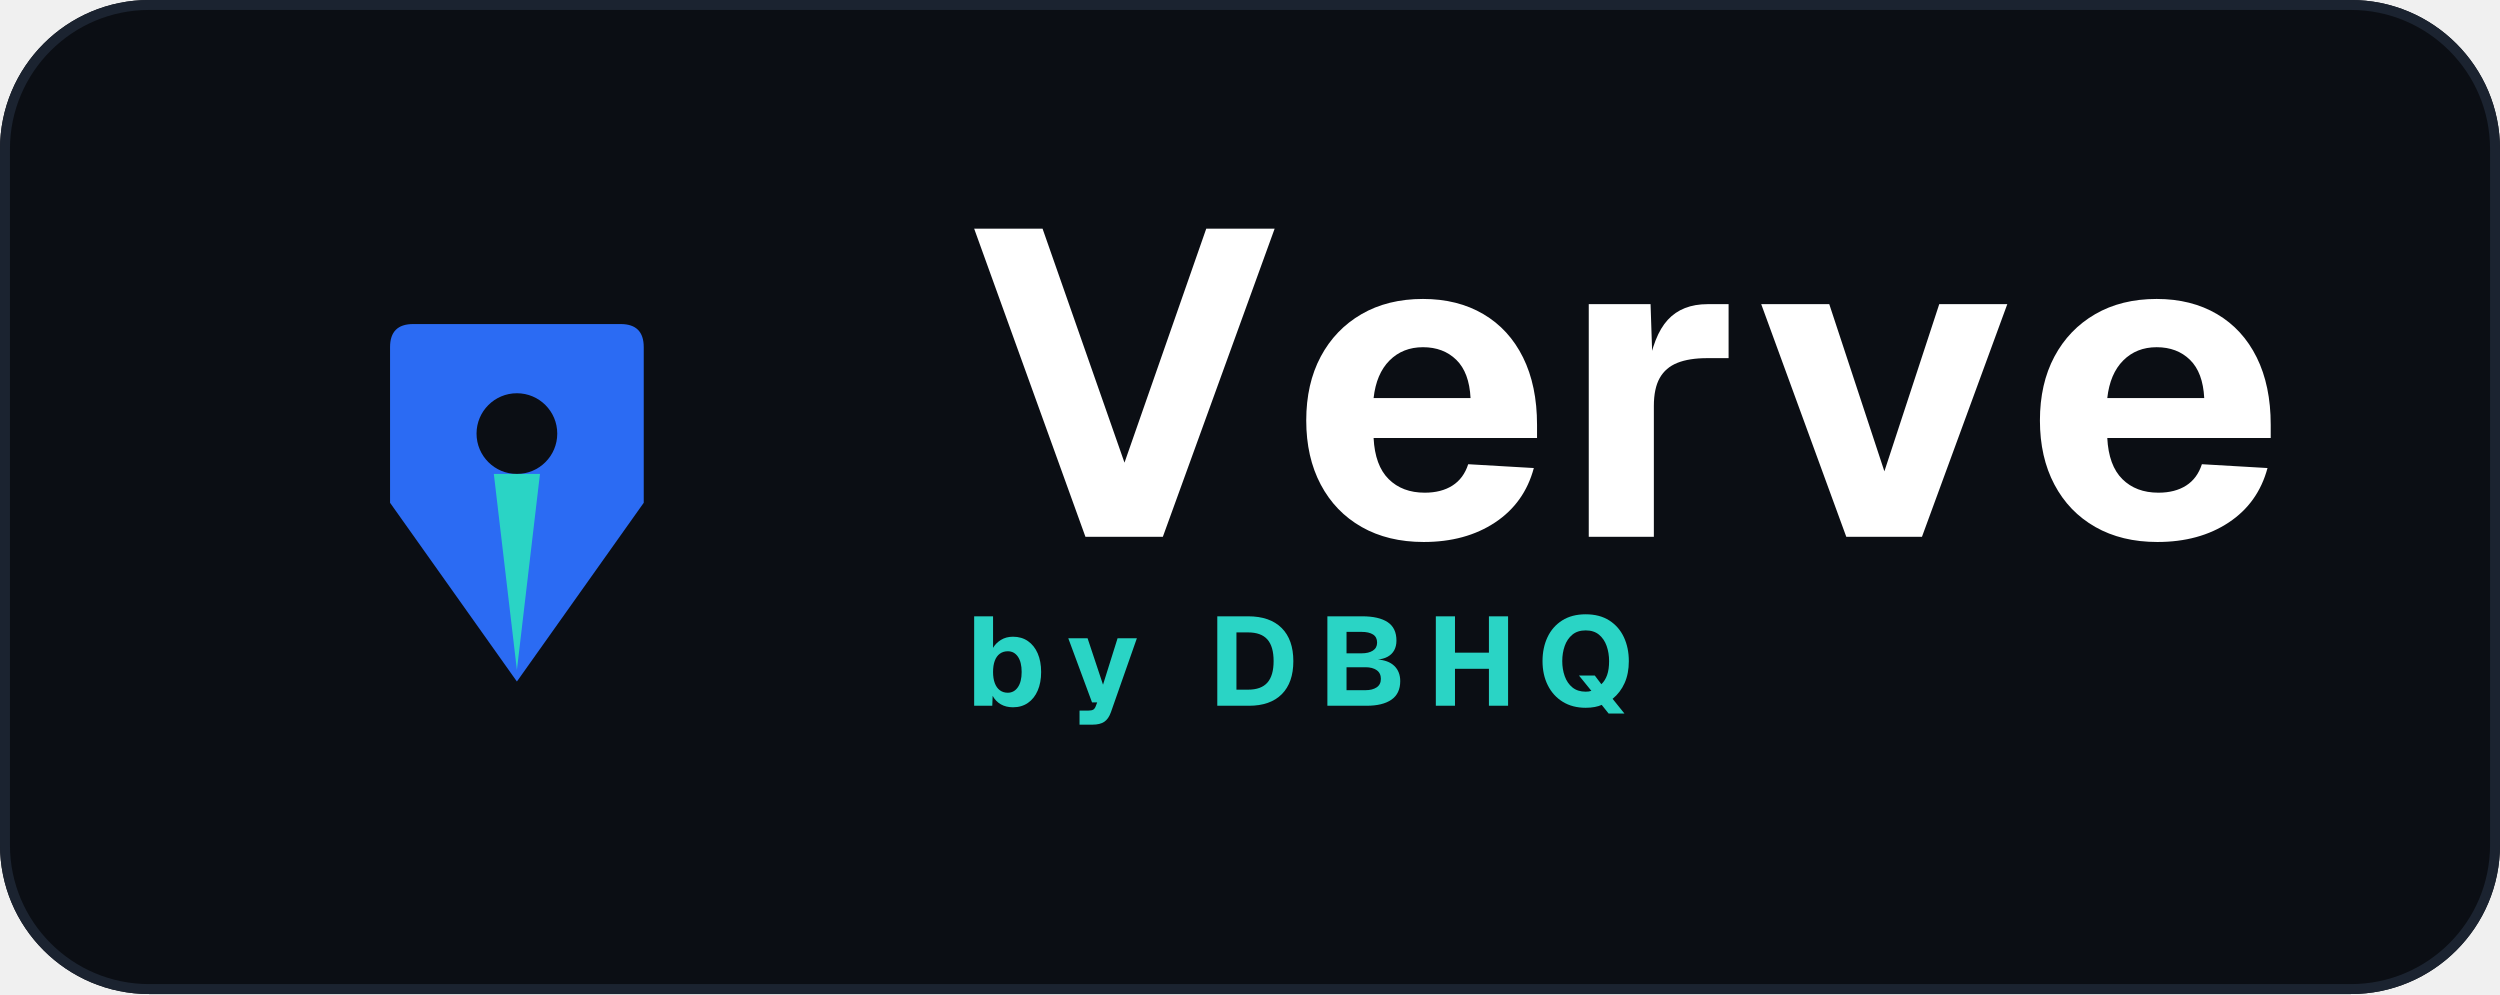
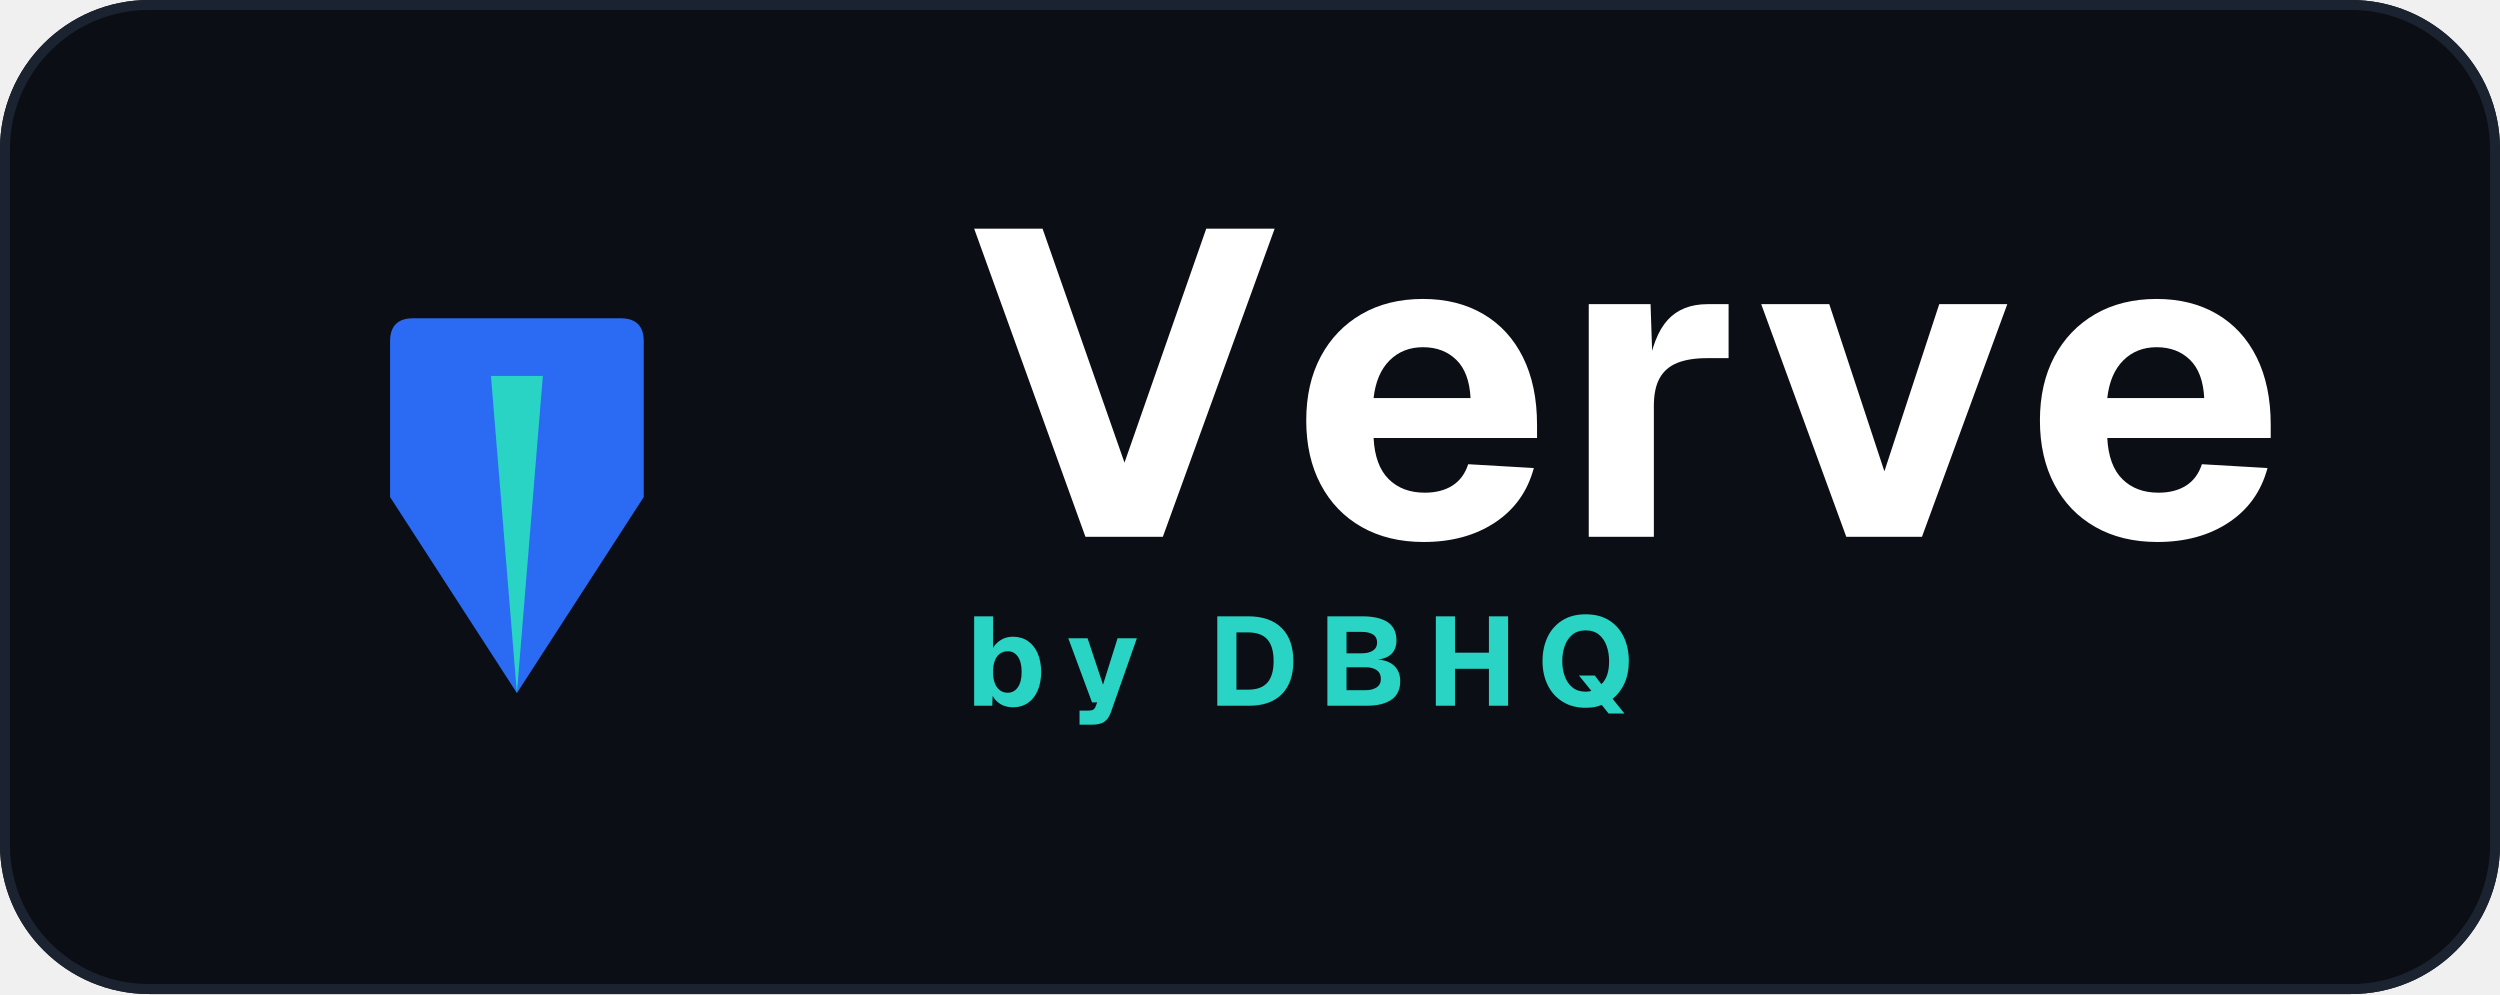
<svg xmlns="http://www.w3.org/2000/svg" width="503" height="200" viewBox="0 0 503 200">
  <rect width="503" height="200" rx="30" fill="#0B0E14" />
  <rect x="1" y="1" width="501" height="198" rx="29" fill="none" stroke="#1B2330" stroke-width="2" />
  <g transform="translate(46,42.0) scale(0.58)">
-     <path fill-rule="evenodd" d="M56,48 Q56,40 64,40 L136,40 Q144,40 144,48 L144,102 L100,164 L56,102 Z M100,78 m-14,0 a14,14 0 1,0 28,0 a14,14 0 1,0 -28,0 Z" fill="#2B6BF3" />
-     <path d="M92,92 L108,92 L100,160 Z" fill="#2AD4C5" />
+     <path d="M56,46 Q56,38 64,38 L136,38 Q144,38 144,46 L144,100 L100,168 L56,100 Z" fill="#2B6BF3" />
+     <path d="M91,58 L109,58 L100,168 Z" fill="#2AD4C5" />
  </g>
  <g transform="translate(196,108)">
    <g fill="#FFFFFF" transform="translate(-1.642,0) scale(0.08732,-0.08732)">
      <g transform="translate(0.00,0)">
        <path d="M275.2 0 18.8 710H176.397L365.199 170.797L553.6 710H711.197L453.597 0Z" />
      </g>
      <g transform="translate(747.18,0)">
        <path d="M307.399 -12Q225.199 -12 164.4 22.6Q103.6 57.2 70.2 120.3Q36.8 183.4 36.8 268Q36.8 352.6 70.2 415.2Q103.6 477.8 164 512.9Q224.399 548 305.799 548Q385.599 548 444.898 513.1Q504.198 478.2 536.398 413.2Q568.598 348.2 568.598 258V227.6H191.998Q195.198 164.2 226.698 132.899Q258.198 101.599 309.799 101.599Q348 101.599 373.7 117.999Q399.4 134.399 410 167.2L561.198 158.4Q539.598 77.8 471.798 32.9Q403.999 -12 307.399 -12ZM191.998 319.6H415.4Q412.4 378.6 382.6 407.701Q352.8 436.801 305.799 436.801Q259.198 436.801 228.698 406.201Q198.198 375.6 191.998 319.6Z" />
      </g>
      <g transform="translate(1369.35,0)">
        <path d="M65.601 0V536H207.998L213.198 380.401L201.598 382.801Q214.598 464 247.798 500Q280.998 536 339.398 536H387.798V411.602H338.598Q296.798 411.602 269.698 400.701Q242.598 389.801 229.098 365.801Q215.598 341.801 215.598 301.401V0Z" />
      </g>
      <g transform="translate(1811.53,0)">
        <path d="M216.8 0 20.8 536H177.597L304.599 150.797L431 536H587.797L391.197 0Z" />
      </g>
      <g transform="translate(2437.71,0)">
        <path d="M307.399 -12Q225.199 -12 164.4 22.6Q103.6 57.2 70.2 120.3Q36.8 183.4 36.8 268Q36.8 352.6 70.2 415.2Q103.6 477.8 164 512.9Q224.399 548 305.799 548Q385.599 548 444.898 513.1Q504.198 478.2 536.398 413.2Q568.598 348.2 568.598 258V227.6H191.998Q195.198 164.2 226.698 132.899Q258.198 101.599 309.799 101.599Q348 101.599 373.7 117.999Q399.4 134.399 410 167.2L561.198 158.4Q539.598 77.8 471.798 32.9Q403.999 -12 307.399 -12ZM191.998 319.6H415.4Q412.4 378.6 382.6 407.701Q352.8 436.801 305.799 436.801Q259.198 436.801 228.698 406.201Q198.198 375.6 191.998 319.6Z" />
      </g>
    </g>
  </g>
  <g transform="translate(196,142)">
    <g fill="#2AD4C5" transform="translate(-1.663,0) scale(0.02535,-0.02535)">
      <g transform="translate(0.00,0)">
        <path d="M373.998 -12Q317.798 -12 276.598 11.9Q235.398 35.8 212.398 78.8L209.398 0H65.601V710H215.598V459.6Q237.398 497.4 278.198 522.7Q318.998 548 373.998 548Q442.198 548 492.298 513.4Q542.398 478.8 569.798 415.9Q597.198 353 597.198 268Q597.198 183 569.798 120.1Q542.398 57.2 492.298 22.6Q442.198 -12 373.998 -12ZM332.399 103.399Q382 103.399 412.3 146.799Q442.601 190.199 442.601 268Q442.601 346.2 412.9 389.401Q383.2 432.601 333.199 432.601Q296.199 432.601 269.599 413.301Q242.998 394.001 229.298 357.201Q215.598 320.4 215.598 268Q215.598 217 229.298 179.999Q242.998 142.999 269.399 123.199Q295.799 103.399 332.399 103.399Z" />
      </g>
      <g transform="translate(791.78,0)">
        <path d="M110.2 -150V-38.202H181.399Q206.999 -38.202 219.299 -30.602Q231.599 -23.001 238.599 -4.001L250.4 26.799H209.4L20.8 536H173.998L296.599 167.197L412.2 536H565.398L359.398 -50.801Q340.798 -104 306.898 -127Q272.998 -150 212.198 -150Z" />
      </g>
      <g transform="translate(1535.56,0)">
        <path d="" />
      </g>
      <g transform="translate(1921.33,0)">
        <path d="M74.001 0V710H318.6Q491.599 710 584.599 617.5Q677.599 525 677.599 354Q677.599 184 586.099 92.0Q494.599 0 324.6 0ZM225.998 127.798H318.6Q422.001 127.798 471.501 183.599Q521.002 239.399 521.002 354.6Q521.002 470.601 471.501 526.401Q422.001 582.202 318.6 582.202H225.998Z" />
      </g>
      <g transform="translate(2795.11,0)">
        <path d="M74.001 0V710H350.399Q482.399 710 552.299 663.7Q622.199 617.4 622.199 517.2Q622.199 473 604.299 440.4Q586.398 407.8 551.798 388.9Q517.198 370 467.998 366.4L467.598 367.6Q557.398 362.2 604.798 316.7Q652.199 271.2 652.199 195.6Q652.199 96.8 582.599 48.4Q512.999 0 384.4 0ZM225.998 123.598H376.6Q431.601 123.598 465.101 146.099Q498.601 168.599 498.601 213.799Q498.601 259 465.401 282.4Q432.201 305.801 376.6 305.801H225.998ZM225.998 416.199H345.6Q402 416.199 435.301 437.9Q468.601 459.6 468.601 501.201Q468.601 545.201 436.201 565.801Q403.801 586.402 345.6 586.402H225.998Z" />
      </g>
      <g transform="translate(3655.89,0)">
        <path d="M74.001 0V710H225.998V373.4L158.599 421.199H562.801L495.402 373.4V710H647.399V0H495.402V340.6L562.801 293.401H158.599L225.998 340.6V0Z" />
      </g>
      <g transform="translate(4534.67,0)">
        <path d="M566.599 -61.8 511.799 7Q488.999 -3.6 456.399 -9.8Q423.799 -16 384.599 -16Q279.599 -16 202.7 31.4Q125.8 78.8 83.9 162.5Q42 246.2 42 354Q42 459.8 81.3 543.8Q120.6 627.8 197.4 676.9Q274.2 726 384.599 726Q495.799 726 572.299 676.9Q648.799 627.8 687.898 543.8Q726.998 459.8 726.998 354Q726.998 255.4 693.498 180.3Q659.998 105.199 598.198 55.199L692.198 -61.8ZM384.599 111.798Q398.2 111.798 409.2 113.398Q420.2 114.998 429.6 118.598L331.4 239.799H456.999L509 170.997Q538.8 199.198 554.601 243.699Q570.401 288.199 570.401 354Q570.401 419.201 550.901 474.601Q531.401 530.001 490.4 564.102Q449.4 598.202 384.599 598.202Q319.799 598.202 278.698 564.102Q237.598 530.001 218.098 474.601Q198.597 419.201 198.597 354Q198.597 289.799 218.398 234.399Q238.198 178.999 279.498 145.398Q320.799 111.798 384.599 111.798Z" />
      </g>
    </g>
  </g>
</svg>
